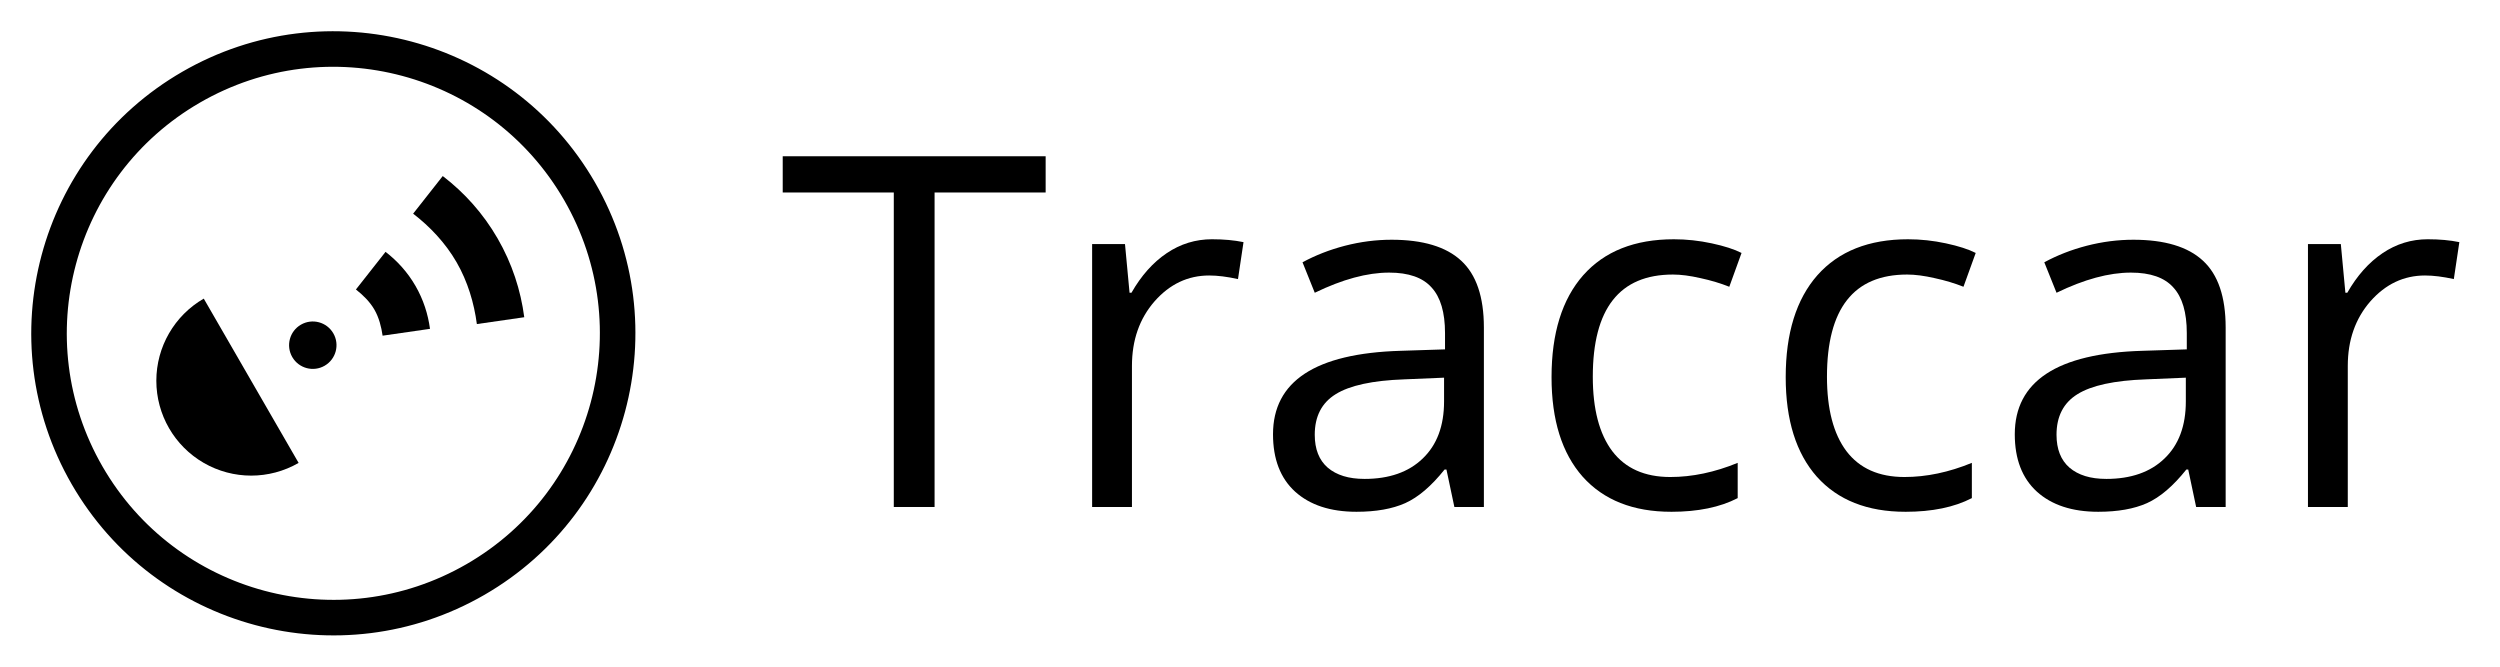
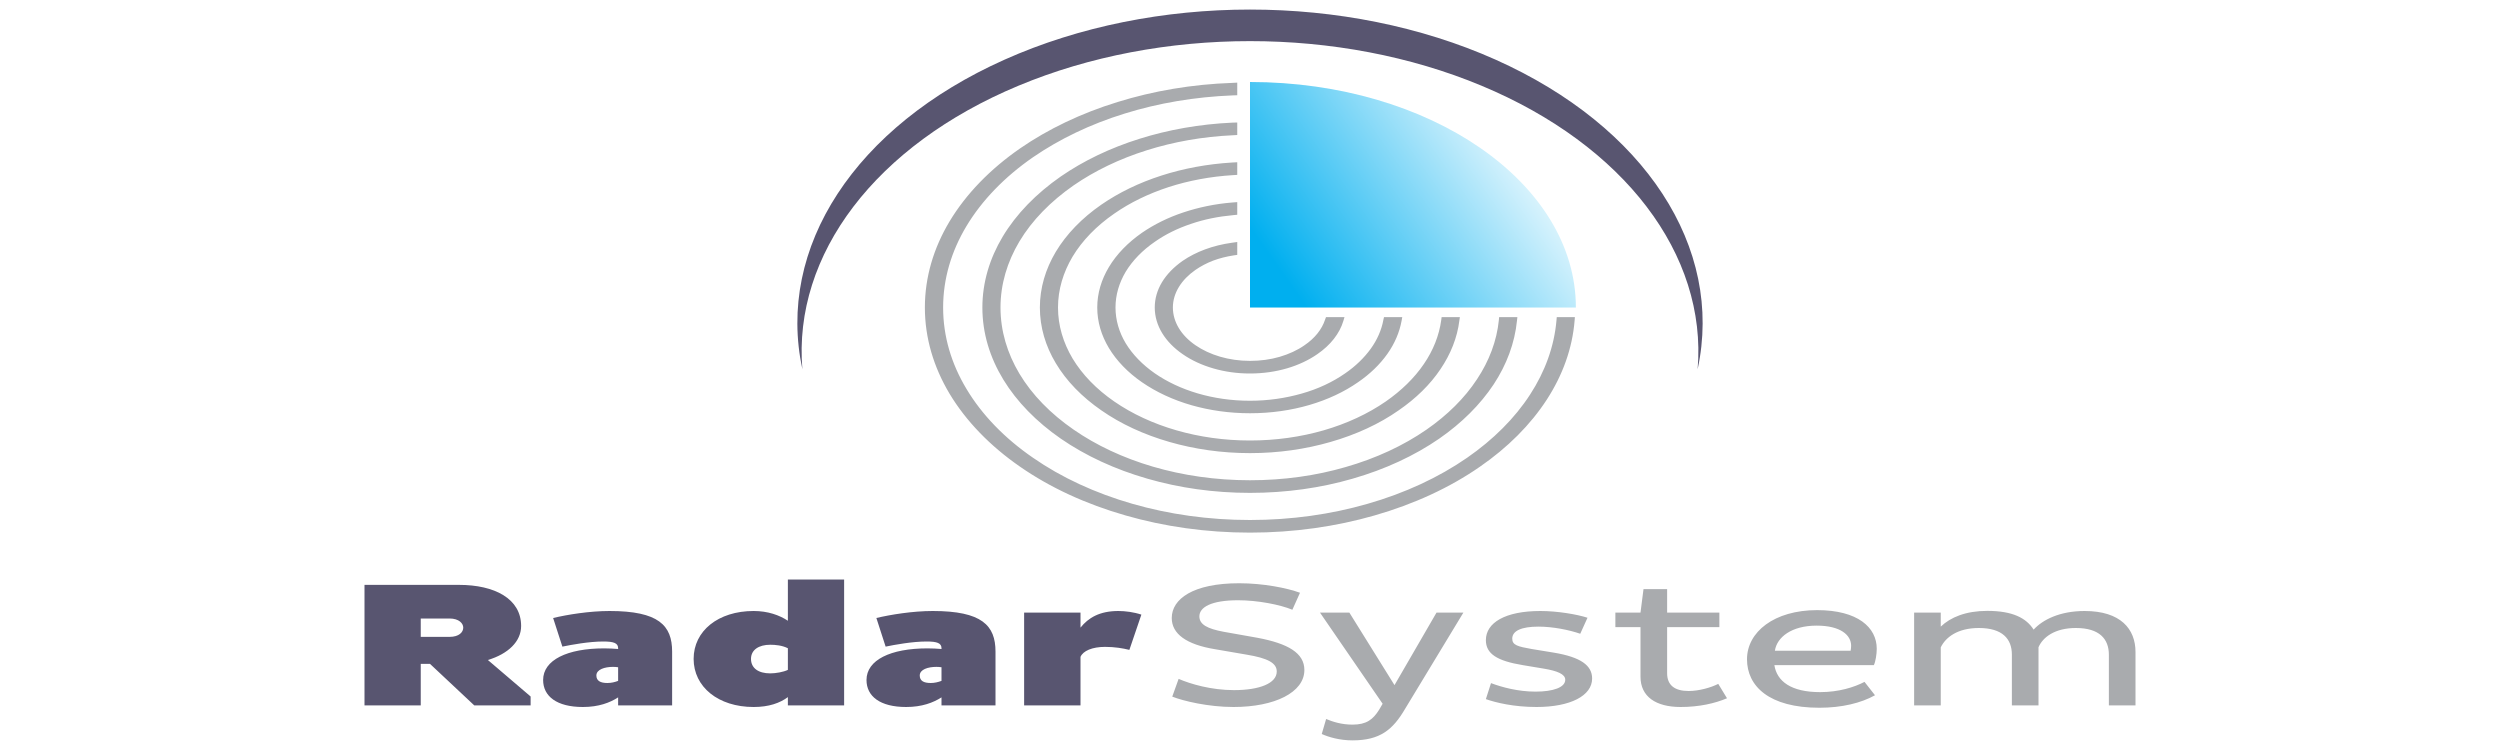
- <svg xmlns="http://www.w3.org/2000/svg" id="svg2985" height="64" viewBox="0 0 240 64" width="240" version="1.1">
-   <g id="img">
-     <rect id="rect3778" height="64" width="240" y="0" x="0" fill="none" />
-     <g id="g4194">
-       <g id="g4145" fill="currentColor">
-         <circle id="path2993" stroke-width="1.326" transform="rotate(-30)" cy="43.713" cx="9.436" r="2.276" />
-         <path id="path3004" stroke-width="1.01" d="m37.012 24.177-2.843 3.613c0.663 0.522 1.325 1.158 1.773 1.933 0.448 0.776 0.667 1.667 0.788 2.502l4.55-0.656c-0.193-1.42-0.633-2.804-1.394-4.123s-1.74-2.391-2.874-3.27z" />
-         <path id="path3014" stroke-width="1.01" d="m42.504 16.9-2.843 3.613c1.607 1.236 3.091 2.793 4.168 4.658s1.683 3.929 1.95 5.939l4.55-0.656c-0.34-2.595-1.167-5.151-2.557-7.559-1.39-2.408-3.19-4.402-5.268-5.994z" />
-         <path id="path3036" stroke-width="3.62" d="m28.667 44.439a9.106 9.106 0 0 1 -9.106 0 9.106 9.106 0 0 1 -4.553 -7.886 9.106 9.106 0 0 1 4.553 -7.886l4.553 7.886z" />
-         <path id="path3038-8" stroke-width="1.01" d="m17.502 6.889c-13.868 8.007-18.619 25.74-10.612 39.608 8.006 13.868 25.739 18.619 39.608 10.613 13.868-8.007 18.619-25.74 10.613-39.609-8.007-13.868-25.74-18.62-39.609-10.612zm1.706 2.954c12.237-7.065 27.884-2.872 34.948 9.364 7.065 12.237 2.873 27.884-9.364 34.948-12.237 7.065-27.884 2.873-34.948-9.364-7.065-12.237-2.873-27.884 9.364-34.948z" />
+ <svg xmlns="http://www.w3.org/2000/svg" xml:space="preserve" width="200px" height="60px" version="1.1" style="shape-rendering:geometricPrecision; text-rendering:geometricPrecision; image-rendering:optimizeQuality; fill-rule:evenodd; clip-rule:evenodd" viewBox="0 0 200 60">
+   <defs>
+     <style type="text/css">
+    
+     .fil2 {fill:#585570}
+     .fil3 {fill:#585570;fill-rule:nonzero}
+     .fil0 {fill:#A9ABAE;fill-rule:nonzero}
+     .fil1 {fill:url(#id0)}
+    
+   </style>
+     <linearGradient id="id0" gradientUnits="userSpaceOnUse" x1="102.99" y1="22.49" x2="122.44" y2="8.77">
+       <stop offset="0" style="stop-opacity:1; stop-color:#00AFEF" />
+       <stop offset="1" style="stop-opacity:1; stop-color:white" />
+     </linearGradient>
+   </defs>
+   <g id="Camada_x0020_1">
+     <g id="_1675969807104">
+       <g id="_1675967355104">
+         <path class="fil0" d="M107.47 25.67c-0.15,0.51 -0.41,0.99 -0.76,1.44 -0.35,0.45 -0.8,0.86 -1.32,1.22 -1.38,0.96 -3.28,1.55 -5.39,1.55 -1.03,0 -2.01,-0.14 -2.91,-0.4 -0.94,-0.27 -1.78,-0.66 -2.48,-1.15 -1.38,-0.95 -2.23,-2.27 -2.23,-3.73 0,-0.71 0.2,-1.39 0.57,-2.01 0.39,-0.65 0.96,-1.23 1.66,-1.72 1.06,-0.73 2.42,-1.24 3.94,-1.45l0.43 -0.06 0 1.03 -0.28 0.04c-0.59,0.09 -1.14,0.23 -1.65,0.42 -0.52,0.2 -0.99,0.45 -1.41,0.74 -1.11,0.77 -1.81,1.84 -1.81,3.01 0,0.58 0.17,1.14 0.47,1.64 0.31,0.52 0.77,0.99 1.34,1.38 1.12,0.77 2.66,1.25 4.36,1.25 0.84,0 1.63,-0.11 2.36,-0.32 0.75,-0.22 1.43,-0.53 2,-0.93 0.81,-0.55 1.39,-1.26 1.65,-2.06l0.07 -0.19 1.48 0 -0.09 0.3 0 0zm18.5 -0.04c-0.18,2.25 -0.96,4.38 -2.22,6.33 -1.31,2.02 -3.13,3.84 -5.36,5.38 -2.39,1.66 -5.26,2.99 -8.44,3.9 -3.07,0.88 -6.43,1.37 -9.95,1.37 -3.52,0 -6.88,-0.49 -9.94,-1.37 -3.19,-0.91 -6.06,-2.24 -8.45,-3.9 -2.4,-1.66 -4.33,-3.65 -5.65,-5.85 -1.27,-2.13 -1.97,-4.45 -1.97,-6.89 0,-2.43 0.7,-4.76 1.97,-6.88 1.32,-2.2 3.25,-4.19 5.65,-5.85 2.23,-1.54 4.87,-2.81 7.8,-3.71 2.83,-0.88 5.94,-1.42 9.19,-1.53l0.38 -0.02 0 1.01 -0.34 0.01c-3.07,0.12 -5.98,0.62 -8.65,1.45 -2.76,0.85 -5.24,2.05 -7.35,3.5 -2.27,1.57 -4.09,3.45 -5.33,5.52 -1.2,2 -1.86,4.2 -1.86,6.5 0,2.31 0.66,4.5 1.86,6.5 1.24,2.08 3.06,3.96 5.33,5.52 2.26,1.57 4.97,2.83 7.97,3.69 2.89,0.83 6.06,1.29 9.39,1.29 3.33,0 6.5,-0.46 9.39,-1.29 3.01,-0.86 5.71,-2.12 7.98,-3.69 2.09,-1.45 3.81,-3.16 5.04,-5.06 1.19,-1.83 1.93,-3.84 2.11,-5.95l0.02 -0.24 1.45 0 -0.02 0.26 0 0zm-4.61 0.01c-0.18,1.81 -0.83,3.53 -1.86,5.1 -1.08,1.63 -2.56,3.1 -4.36,4.35 -1.97,1.36 -4.33,2.46 -6.95,3.21 -2.52,0.73 -5.29,1.13 -8.19,1.13 -2.9,0 -5.66,-0.4 -8.19,-1.13 -2.62,-0.75 -4.98,-1.85 -6.95,-3.21 -3.88,-2.69 -6.27,-6.39 -6.27,-10.49 0,-2 0.58,-3.92 1.62,-5.66 1.09,-1.82 2.68,-3.45 4.65,-4.82 1.81,-1.25 3.94,-2.28 6.31,-3.02 2.29,-0.72 4.79,-1.17 7.43,-1.29l0.38 -0.01 0 1 -0.34 0.02c-2.44,0.11 -4.77,0.53 -6.89,1.2 -2.2,0.69 -4.18,1.65 -5.86,2.81 -1.84,1.28 -3.33,2.8 -4.34,4.49 -0.97,1.63 -1.51,3.41 -1.51,5.28 0,1.88 0.54,3.66 1.51,5.29 1.01,1.69 2.5,3.21 4.34,4.48 3.61,2.5 8.6,4.05 14.11,4.05 2.71,0 5.29,-0.37 7.63,-1.05 2.45,-0.7 4.64,-1.72 6.49,-3 1.67,-1.16 3.05,-2.52 4.04,-4.03 0.97,-1.46 1.58,-3.06 1.75,-4.74l0.02 -0.23 1.46 0 -0.03 0.27 0 0zm-4.61 0c-0.17,1.38 -0.7,2.69 -1.51,3.89 -0.83,1.24 -1.97,2.35 -3.35,3.3 -1.54,1.08 -3.4,1.94 -5.46,2.53 -1.98,0.57 -4.15,0.89 -6.43,0.89 -2.27,0 -4.45,-0.32 -6.43,-0.89 -2.06,-0.59 -3.91,-1.45 -5.46,-2.53 -1.55,-1.07 -2.8,-2.35 -3.65,-3.78 -0.82,-1.37 -1.27,-2.87 -1.27,-4.45 0,-1.57 0.45,-3.07 1.27,-4.45 0.85,-1.42 2.1,-2.71 3.65,-3.78 1.39,-0.96 3.01,-1.75 4.82,-2.33 1.74,-0.56 3.65,-0.92 5.66,-1.04l0.39 -0.02 0 1.01 -0.33 0.02c-1.82,0.11 -3.56,0.44 -5.14,0.95 -1.63,0.53 -3.11,1.25 -4.37,2.13 -1.42,0.98 -2.56,2.15 -3.34,3.45 -0.74,1.25 -1.16,2.62 -1.16,4.06 0,1.45 0.42,2.82 1.16,4.07 0.78,1.3 1.92,2.47 3.34,3.45 1.42,0.98 3.11,1.77 4.99,2.31 1.81,0.52 3.79,0.81 5.87,0.81 2.08,0 4.07,-0.29 5.88,-0.81 1.87,-0.54 3.56,-1.33 4.98,-2.31 1.25,-0.87 2.29,-1.88 3.05,-3 0.74,-1.08 1.22,-2.27 1.39,-3.52l0.03 -0.23 1.46 0 -0.04 0.27 0 0zm-4.62 0.01c-0.17,0.94 -0.56,1.84 -1.14,2.66 -0.6,0.85 -1.4,1.62 -2.35,2.27 -2.21,1.54 -5.27,2.48 -8.64,2.48 -1.65,0 -3.23,-0.23 -4.67,-0.64 -1.5,-0.43 -2.84,-1.06 -3.97,-1.84 -1.12,-0.77 -2.03,-1.71 -2.65,-2.74 -0.6,-1 -0.93,-2.09 -0.93,-3.24 0,-1.14 0.33,-2.23 0.93,-3.23 0.62,-1.04 1.53,-1.97 2.65,-2.75 0.96,-0.66 2.08,-1.22 3.32,-1.63 1.2,-0.4 2.52,-0.68 3.9,-0.79l0.4 -0.03 0 1.01 -0.31 0.03c-1.21,0.11 -2.35,0.34 -3.39,0.7 -1.08,0.36 -2.05,0.84 -2.89,1.43 -0.99,0.68 -1.79,1.5 -2.34,2.41 -0.52,0.88 -0.81,1.84 -0.81,2.85 0,1.01 0.29,1.98 0.81,2.85 0.55,0.91 1.35,1.73 2.34,2.42 1.95,1.35 4.64,2.19 7.61,2.19 1.46,0 2.85,-0.21 4.12,-0.57 1.32,-0.37 2.5,-0.93 3.49,-1.62 0.83,-0.57 1.52,-1.24 2.05,-1.97 0.51,-0.71 0.86,-1.49 1.01,-2.31l0.05 -0.22 1.46 0 -0.05 0.28 0 0z" />
+         <path class="fil1" d="M100 24.6l26.07 0c0,-9.96 -11.67,-18.04 -26.07,-18.04l0 18.04z" />
+         <path class="fil2" d="M135.81 29.54c2.11,-9.74 -4.22,-19.43 -16.17,-24.77 -11.96,-5.34 -27.32,-5.34 -39.27,0 -11.96,5.34 -18.29,15.03 -16.18,24.77 -0.77,-9.19 5.89,-17.93 17.28,-22.68 11.4,-4.76 25.66,-4.76 37.06,0 11.39,4.75 18.05,13.49 17.28,22.68l0 0z" />
+         <g>
+           <path class="fil3" d="M29.16 56.43l4.5 0 0 -3.32 0.74 0 3.54 3.32 4.51 0 0 -0.71 -3.42 -2.92c1.62,-0.49 2.66,-1.48 2.66,-2.72 0,-2.19 -2.13,-3.29 -4.97,-3.29l-7.56 0 0 9.64 0 0zm4.5 -6.95l2.3 0c0.77,0 1.1,0.4 1.1,0.73 0,0.36 -0.33,0.74 -1.1,0.74l-2.3 0 0 -1.47zm11.33 2.25c0.72,-0.15 2.13,-0.41 3.27,-0.41 0.85,0 1.19,0.13 1.19,0.54l0 0.06c-0.34,-0.03 -0.74,-0.05 -1.12,-0.05 -2.95,0 -4.88,0.93 -4.88,2.53 0,1.3 1.09,2.16 3.18,2.16 1.27,0 2.17,-0.35 2.82,-0.77l0 0.64 4.32 0 0 -4.3c0,-2.1 -1.08,-3.25 -5.01,-3.25 -1.6,0 -3.38,0.29 -4.51,0.56l0.74 2.29 0 0zm2.72 2.31c0,-0.49 0.68,-0.69 1.33,-0.69 0.15,0 0.27,0.01 0.41,0.03l0 1.09c-0.26,0.1 -0.55,0.17 -0.86,0.17 -0.55,0 -0.88,-0.17 -0.88,-0.6l0 0zm7.78 -1.33c0,2.24 1.97,3.85 4.8,3.85 1.23,0 2.1,-0.32 2.74,-0.79l0 0.66 4.5 0 0 -10.07 -4.5 0 0 3.3c-0.68,-0.45 -1.6,-0.78 -2.74,-0.78 -2.83,0 -4.8,1.59 -4.8,3.83l0 0zm4.59 0c0,-0.72 0.62,-1.13 1.54,-1.13 0.41,0 0.96,0.05 1.41,0.28l0 1.73c-0.35,0.17 -0.96,0.28 -1.41,0.28 -0.95,0 -1.54,-0.42 -1.54,-1.16l0 0 0 0zm10.77 -0.98c0.72,-0.15 2.13,-0.41 3.28,-0.41 0.84,0 1.19,0.13 1.19,0.54l0 0.06c-0.35,-0.03 -0.74,-0.05 -1.13,-0.05 -2.95,0 -4.87,0.93 -4.87,2.53 0,1.3 1.08,2.16 3.17,2.16 1.27,0 2.17,-0.35 2.83,-0.77l0 0.64 4.32 0 0 -4.3c0,-2.1 -1.09,-3.25 -5.02,-3.25 -1.6,0 -3.38,0.29 -4.51,0.56l0.74 2.29 0 0zm2.73 2.31c0,-0.49 0.67,-0.69 1.33,-0.69 0.14,0 0.26,0.01 0.41,0.03l0 1.09c-0.27,0.1 -0.56,0.17 -0.86,0.17 -0.56,0 -0.88,-0.17 -0.88,-0.6l0 0zm8.35 2.39l4.51 0 0 -3.88c0.2,-0.48 0.94,-0.8 1.96,-0.8 0.78,0 1.42,0.11 1.95,0.24l0.96 -2.82c-0.59,-0.2 -1.29,-0.29 -1.84,-0.29 -1.5,0 -2.4,0.54 -3.03,1.33l0 -1.2 -4.51 0 0 7.42 0 0z" />
+           <path class="fil0" d="M93.78 55.73c0.88,0.35 2.89,0.83 4.9,0.83 3.3,0 5.67,-1.17 5.67,-2.96 0,-1.36 -1.31,-2.12 -3.77,-2.58l-2.7 -0.48c-1.27,-0.24 -1.93,-0.57 -1.93,-1.23 0,-0.72 0.92,-1.29 3.1,-1.29 1.55,0 3.36,0.35 4.34,0.76l0.61 -1.36c-1.04,-0.38 -2.93,-0.76 -4.87,-0.76 -3.69,0 -5.39,1.26 -5.39,2.78 0,1.26 1.15,2.12 3.48,2.5l2.5 0.43c1.7,0.28 2.42,0.67 2.42,1.35 0,0.95 -1.39,1.49 -3.42,1.49 -1.82,0 -3.48,-0.49 -4.43,-0.9l-0.51 1.42 0 0zm21.14 -6.72l-3.36 5.8 -3.61 -5.8 -2.35 0 5.01 7.29 -0.28 0.48c-0.49,0.78 -1.01,1.19 -2.13,1.19 -0.88,0 -1.58,-0.23 -2.11,-0.45l-0.35 1.2c0.53,0.24 1.42,0.51 2.46,0.51 2.21,0 3.23,-0.86 4.2,-2.51l4.67 -7.71 -2.15 0 0 0zm12.08 0.41c-0.82,-0.27 -2.4,-0.54 -3.77,-0.54 -2.82,0 -4.36,0.94 -4.36,2.33 0,1.1 0.9,1.66 2.95,2l1.68 0.28c1.08,0.18 1.72,0.44 1.72,0.89 0,0.61 -0.96,0.95 -2.38,0.95 -1.39,0 -2.68,-0.35 -3.56,-0.68l-0.41 1.28c0.8,0.28 2.23,0.63 4.05,0.63 2.71,0 4.45,-0.9 4.45,-2.28 0,-1.04 -0.9,-1.71 -3.07,-2.07l-1.77 -0.29c-1.12,-0.2 -1.55,-0.31 -1.55,-0.83 0,-0.63 0.75,-0.96 2.09,-0.96 1.16,0 2.45,0.26 3.35,0.57l0.58 -1.28 0 0zm4.48 -2.29l-0.24 1.88 -2.01 0 0 1.16 2.01 0 0 3.97c0,1.59 1.23,2.42 3.21,2.42 1.48,0 2.75,-0.29 3.71,-0.7l-0.7 -1.15c-0.59,0.3 -1.55,0.57 -2.37,0.57 -1.11,0 -1.72,-0.46 -1.72,-1.42l0 -3.69 4.18 0 0 -1.16 -4.18 0 0 -1.88 -1.89 0 0 0zm17.68 7.42c-0.82,0.43 -2.07,0.82 -3.55,0.82 -2.33,0 -3.46,-0.87 -3.66,-2.16l7.96 0c0.13,-0.27 0.23,-0.87 0.23,-1.31 0,-1.7 -1.51,-3.09 -4.77,-3.09 -3.44,0 -5.61,1.75 -5.61,3.93 0,2.15 1.76,3.88 5.79,3.88 1.8,0 3.34,-0.38 4.45,-1l-0.84 -1.07zm-1.11 -2.49l-6.06 0c0.16,-1.08 1.33,-2.01 3.34,-2.01 1.92,0 2.76,0.76 2.76,1.61 0,0.13 -0.02,0.28 -0.04,0.4zm5.08 -3.05l0 7.42 2.13 0 0 -4.64c0.39,-0.81 1.35,-1.55 3.05,-1.55 1.88,0 2.64,0.87 2.64,2.13l0 4.06 2.13 0 0 -4.65c0.35,-0.81 1.31,-1.54 2.99,-1.54 1.89,0 2.64,0.88 2.64,2.14l0 4.05 2.13 0 0 -4.27c0,-1.84 -1.19,-3.28 -4.07,-3.28 -1.99,0 -3.36,0.7 -4.08,1.49 -0.59,-0.93 -1.68,-1.5 -3.71,-1.5 -1.71,0 -2.94,0.51 -3.72,1.26l0 -1.12 -2.13 0 0 0z" />
+         </g>
      </g>
-     </g>
-     <g id="logotext" aria-label="Traccar" fill="currentColor">
-       <path id="path4172" d="m89.719 48.671h-3.915v-30.192h-10.663v-3.478h25.241v3.478h-10.663v30.192z" />
-       <path id="path4174" d="m116.36 22.969q1.681 0 3.017 0.276l-0.53 3.547q-1.566-0.345-2.764-0.345-3.063 0-5.251 2.487-2.165 2.487-2.165 6.195v13.541h-3.823v-25.241h3.155l0.438 4.675h0.184q1.405-2.464 3.385-3.8t4.353-1.336z" />
-       <path id="path4176" d="m139.62 48.671-0.76-3.593h-0.184q-1.888 2.372-3.777 3.224-1.865 0.829-4.675 0.829-3.754 0-5.896-1.935-2.119-1.935-2.119-5.504 0-7.646 12.229-8.014l4.284-0.138v-1.566q0-2.971-1.29-4.376-1.267-1.428-4.076-1.428-3.155 0-7.139 1.935l-1.175-2.925q1.865-1.013 4.076-1.589 2.234-0.576 4.468-0.576 4.514 0 6.679 2.004 2.188 2.004 2.188 6.425v17.226h-2.833zm-8.636-2.695q3.57 0 5.596-1.958 2.05-1.958 2.05-5.481v-2.28l-3.823 0.161q-4.56 0.161-6.587 1.428-2.004 1.244-2.004 3.892 0 2.073 1.244 3.155 1.267 1.082 3.524 1.082z" />
-       <path id="path4178" d="m160.44 49.131q-5.481 0-8.498-3.362-2.994-3.385-2.994-9.557 0-6.333 3.04-9.788 3.063-3.454 8.705-3.454 1.819 0 3.639 0.392t2.856 0.921l-1.175 3.247q-1.267-0.507-2.764-0.829-1.497-0.345-2.648-0.345-7.692 0-7.692 9.811 0 4.652 1.865 7.139 1.888 2.487 5.573 2.487 3.155 0 6.471-1.359v3.385q-2.533 1.313-6.379 1.313z" />
-       <path id="path4180" d="m182.92 49.131q-5.481 0-8.498-3.362-2.994-3.385-2.994-9.557 0-6.333 3.04-9.788 3.063-3.454 8.705-3.454 1.819 0 3.639 0.392t2.856 0.921l-1.175 3.247q-1.267-0.507-2.764-0.829-1.497-0.345-2.648-0.345-7.692 0-7.692 9.811 0 4.652 1.865 7.139 1.888 2.487 5.573 2.487 3.155 0 6.471-1.359v3.385q-2.533 1.313-6.379 1.313z" />
-       <path id="path4182" d="m210.83 48.671-0.76-3.593h-0.184q-1.888 2.372-3.777 3.224-1.865 0.829-4.675 0.829-3.754 0-5.896-1.935-2.119-1.935-2.119-5.504 0-7.646 12.229-8.014l4.284-0.138v-1.566q0-2.971-1.29-4.376-1.267-1.428-4.076-1.428-3.155 0-7.139 1.935l-1.175-2.925q1.865-1.013 4.076-1.589 2.234-0.576 4.468-0.576 4.514 0 6.679 2.004 2.188 2.004 2.188 6.425v17.226h-2.833zm-8.636-2.695q3.57 0 5.596-1.958 2.05-1.958 2.05-5.481v-2.28l-3.823 0.161q-4.56 0.161-6.587 1.428-2.004 1.244-2.004 3.892 0 2.073 1.244 3.155 1.267 1.082 3.523 1.082z" />
-       <path id="path4184" d="m233.08 22.969q1.681 0 3.017 0.276l-0.53 3.547q-1.566-0.345-2.764-0.345-3.063 0-5.251 2.487-2.165 2.487-2.165 6.195v13.541h-3.823v-25.241h3.155l0.438 4.675h0.184q1.405-2.464 3.385-3.8t4.353-1.336z" />
    </g>
  </g>
</svg>
